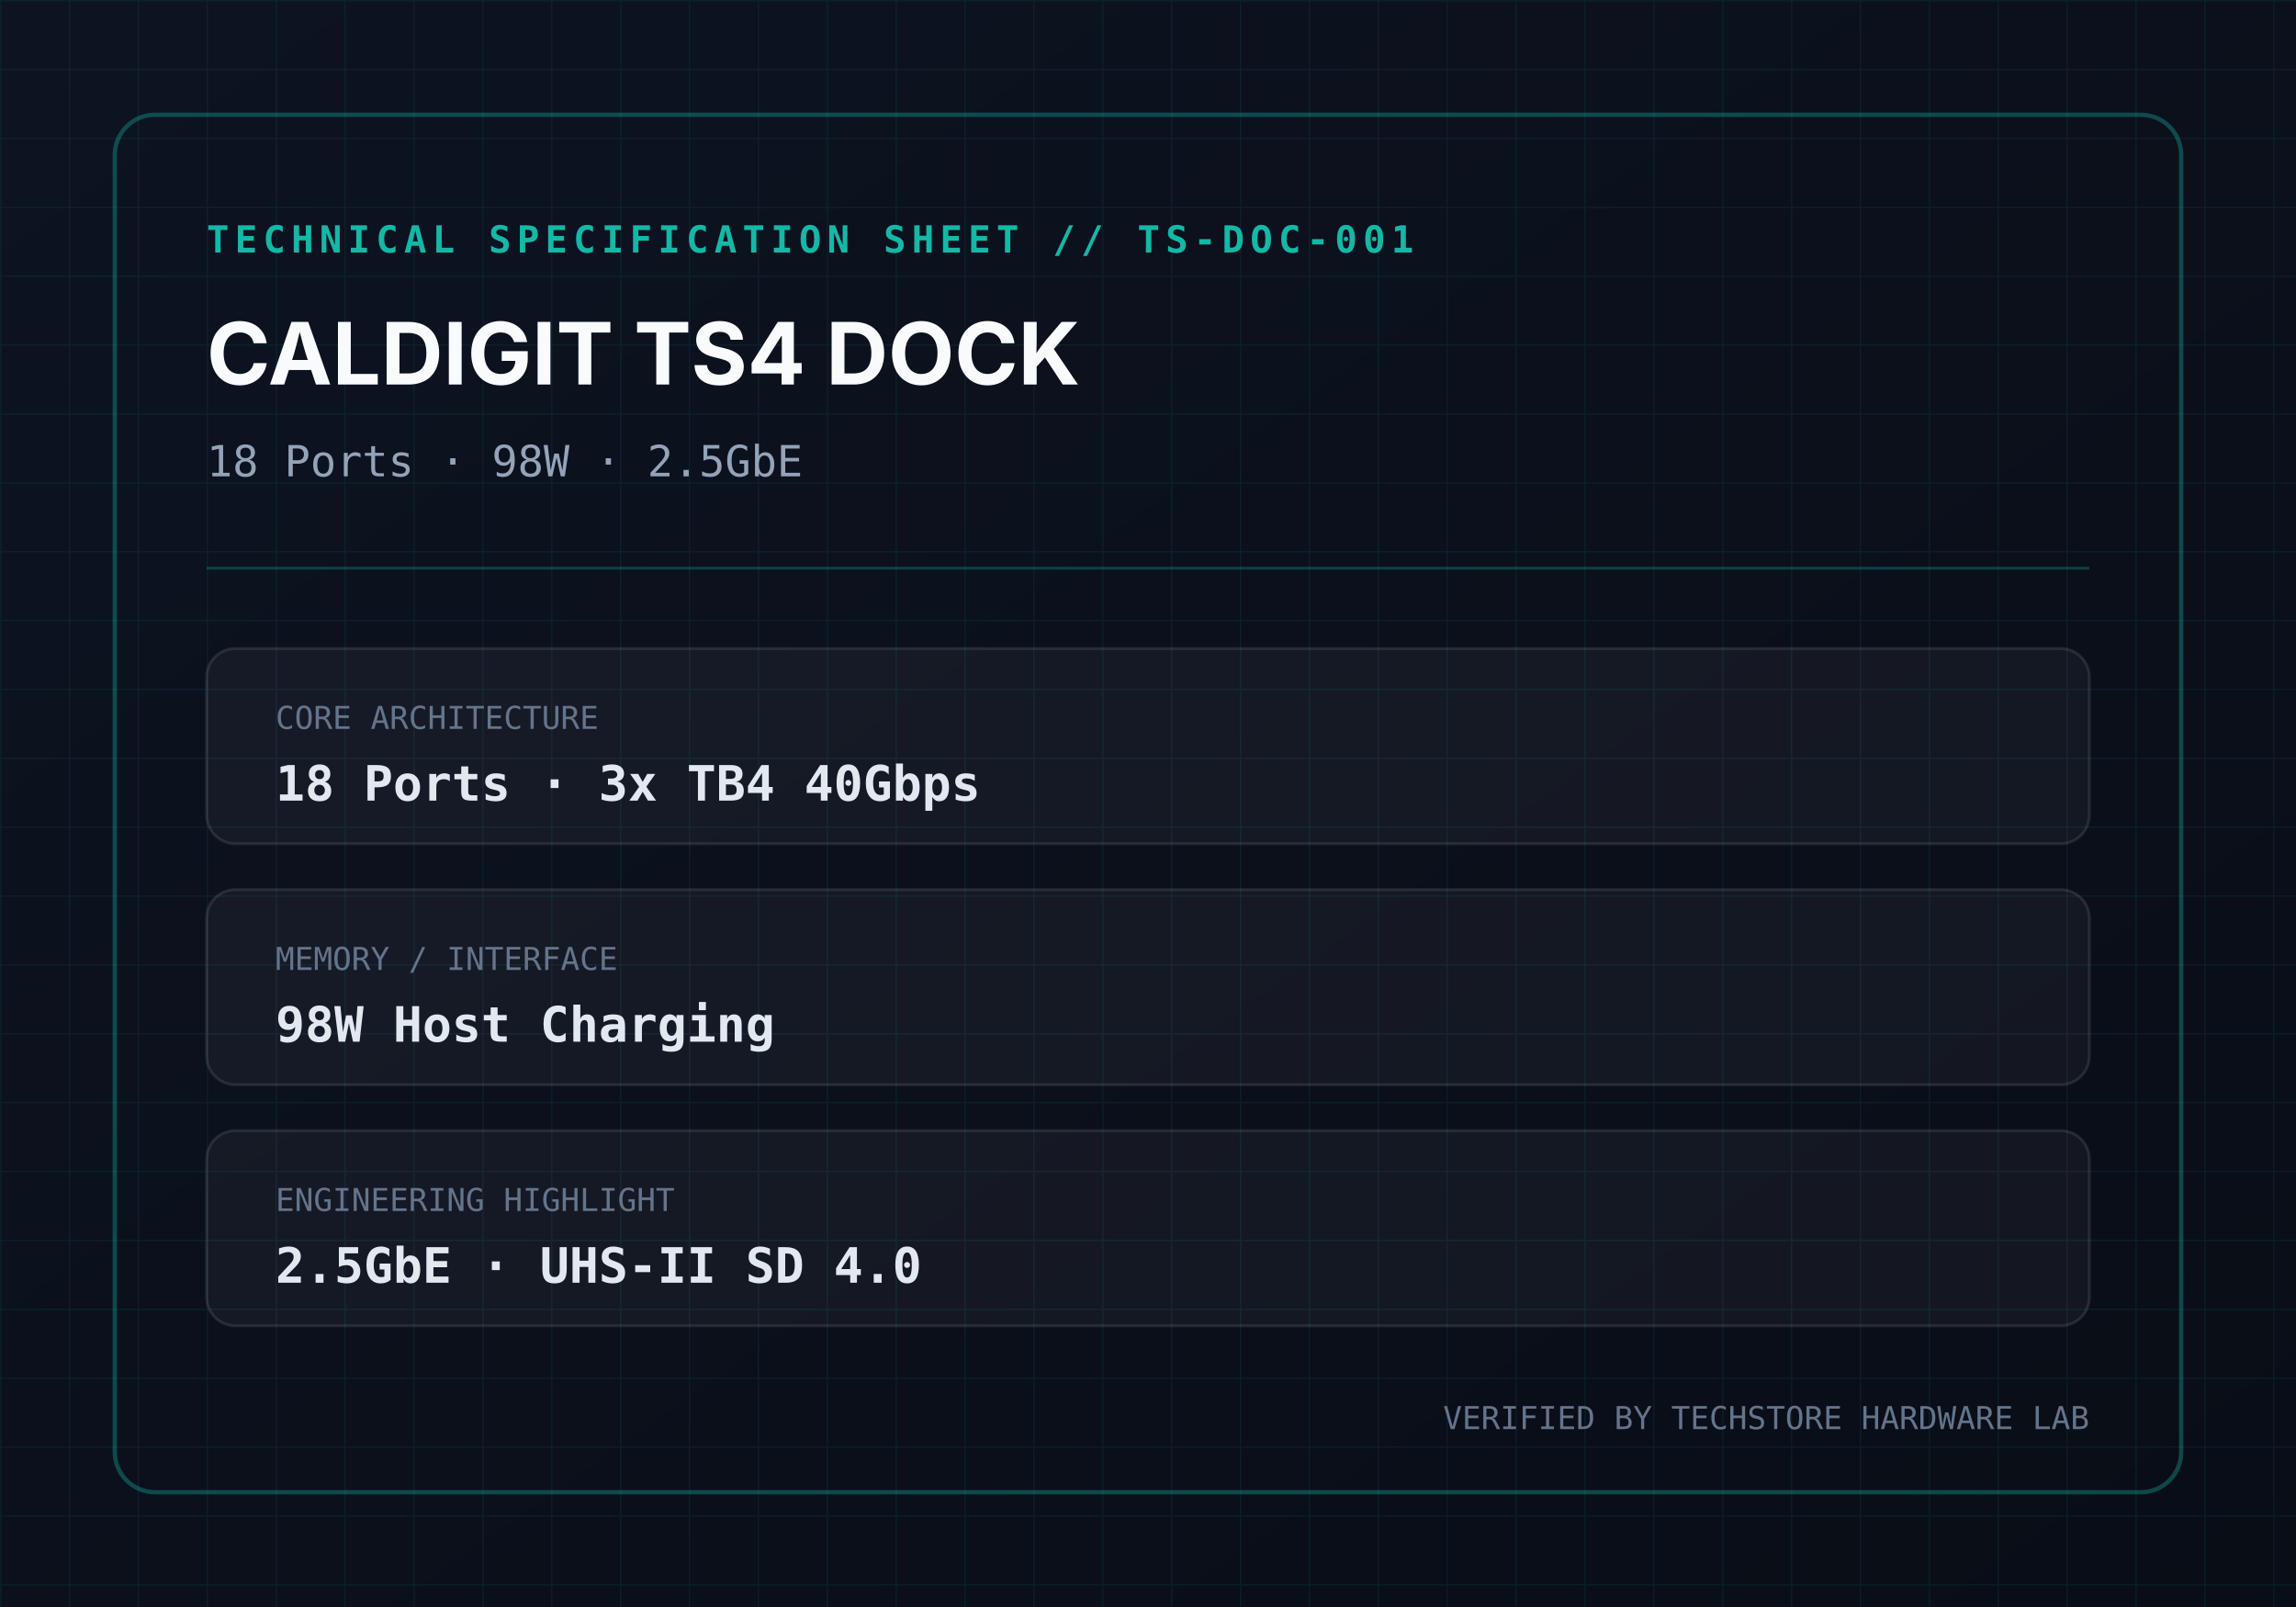
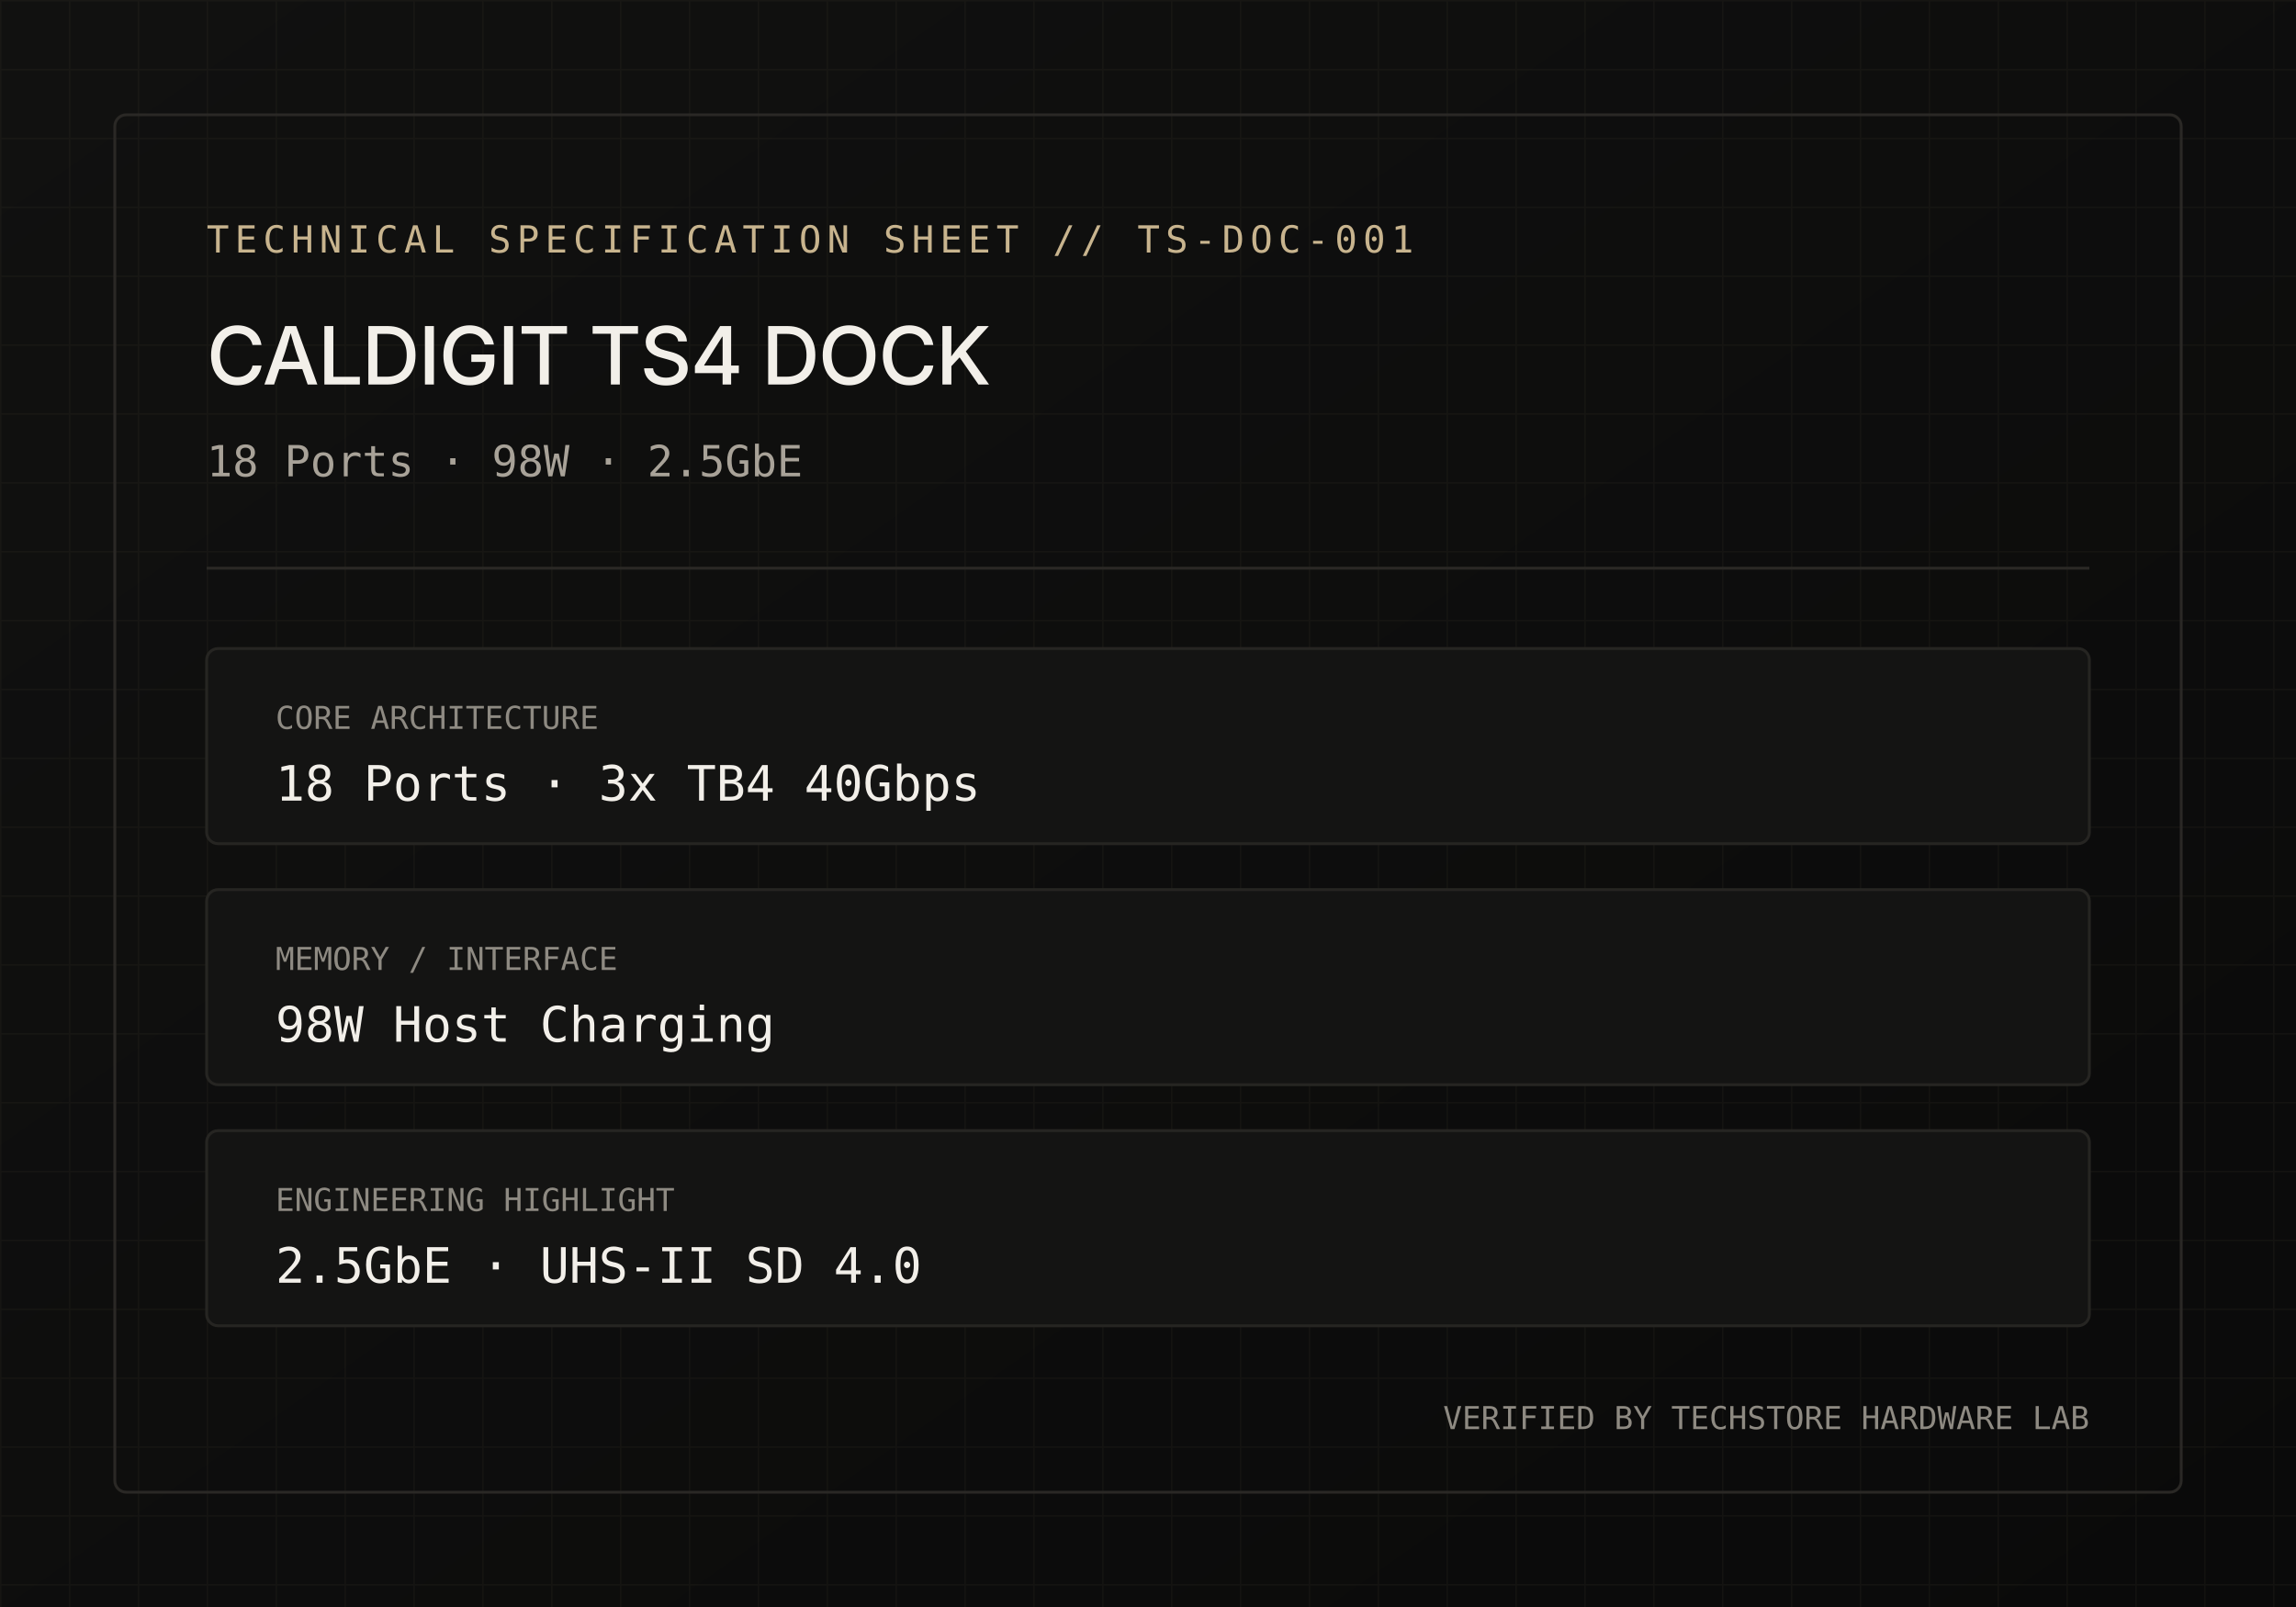
<svg xmlns="http://www.w3.org/2000/svg" viewBox="0 0 800 560" width="800" height="560" role="img" aria-label="CALDIGIT TS4 DOCK Technical Blueprint">
  <defs>
    <linearGradient id="bpGrad" x1="0%" y1="0%" x2="100%" y2="100%">
-       <stop offset="0%" stop-color="#0D1321" />
-       <stop offset="100%" stop-color="#090D16" />
+       <stop offset="0%" stop-color="#111110" />
+       <stop offset="100%" stop-color="#0A0A0A" />
    </linearGradient>
    <pattern id="bpGrid" width="24" height="24" patternUnits="userSpaceOnUse">
-       <path d="M 24 0 L 0 0 0 24" fill="none" stroke="#14B8A6" stroke-opacity="0.09" stroke-width="1" />
+       <path d="M 24 0 L 0 0 0 24" fill="none" stroke="#C8B48E" stroke-opacity="0.045" stroke-width="1" />
    </pattern>
  </defs>
  <rect width="800" height="560" fill="url(#bpGrad)" />
  <rect width="800" height="560" fill="url(#bpGrid)" />
-   <rect x="40" y="40" width="720" height="480" rx="14" fill="none" stroke="#14B8A6" stroke-opacity="0.35" stroke-width="1.5" />
-   <text x="72" y="88" fill="#14B8A6" font-family="ui-monospace, SFMono-Regular, monospace" font-size="13" font-weight="700" letter-spacing="2">TECHNICAL SPECIFICATION SHEET // TS-DOC-001</text>
-   <text x="72" y="134" fill="#F8FAFC" font-family="-apple-system, BlinkMacSystemFont, Segoe UI, sans-serif" font-size="30" font-weight="700">CALDIGIT TS4 DOCK</text>
-   <text x="72" y="166" fill="#94A3B8" font-family="ui-monospace, SFMono-Regular, monospace" font-size="15">18 Ports · 98W · 2.5GbE</text>
-   <line x1="72" y1="198" x2="728" y2="198" stroke="#14B8A6" stroke-opacity="0.28" />
-   <rect x="72" y="226" width="656" height="68" rx="10" fill="#FFFFFF" fill-opacity="0.04" stroke="#FFFFFF" stroke-opacity="0.1" />
-   <text x="96" y="254" fill="#64748B" font-family="ui-monospace, SFMono-Regular, monospace" font-size="11">CORE ARCHITECTURE</text>
-   <text x="96" y="279" fill="#E2E8F0" font-family="ui-monospace, SFMono-Regular, monospace" font-size="17" font-weight="600">18 Ports · 3x TB4 40Gbps</text>
-   <rect x="72" y="310" width="656" height="68" rx="10" fill="#FFFFFF" fill-opacity="0.04" stroke="#FFFFFF" stroke-opacity="0.1" />
-   <text x="96" y="338" fill="#64748B" font-family="ui-monospace, SFMono-Regular, monospace" font-size="11">MEMORY / INTERFACE</text>
-   <text x="96" y="363" fill="#E2E8F0" font-family="ui-monospace, SFMono-Regular, monospace" font-size="17" font-weight="600">98W Host Charging</text>
-   <rect x="72" y="394" width="656" height="68" rx="10" fill="#FFFFFF" fill-opacity="0.04" stroke="#FFFFFF" stroke-opacity="0.1" />
-   <text x="96" y="422" fill="#64748B" font-family="ui-monospace, SFMono-Regular, monospace" font-size="11">ENGINEERING HIGHLIGHT</text>
-   <text x="96" y="447" fill="#E2E8F0" font-family="ui-monospace, SFMono-Regular, monospace" font-size="17" font-weight="600">2.5GbE · UHS-II SD 4.0</text>
-   <text x="728" y="498" text-anchor="end" fill="#64748B" font-family="ui-monospace, SFMono-Regular, monospace" font-size="11">VERIFIED BY TECHSTORE HARDWARE LAB</text>
+   <rect x="40" y="40" width="720" height="480" rx="4" fill="none" stroke="#2A2825" stroke-width="1" />
+   <text x="72" y="88" fill="#C8B48E" font-family="JetBrains Mono, ui-monospace, SFMono-Regular, monospace" font-size="13" font-weight="500" letter-spacing="2">TECHNICAL SPECIFICATION SHEET // TS-DOC-001</text>
+   <text x="72" y="134" fill="#F2EFE9" font-family="Inter Tight, -apple-system, BlinkMacSystemFont, Segoe UI, sans-serif" font-size="28" font-weight="500" letter-spacing="-0.5">CALDIGIT TS4 DOCK</text>
+   <text x="72" y="166" fill="#A8A298" font-family="JetBrains Mono, ui-monospace, SFMono-Regular, monospace" font-size="15">18 Ports · 98W · 2.5GbE</text>
+   <line x1="72" y1="198" x2="728" y2="198" stroke="#2A2825" />
+   <rect x="72" y="226" width="656" height="68" rx="4" fill="#141413" stroke="#262522" />
+   <text x="96" y="254" fill="#8E8A82" font-family="JetBrains Mono, ui-monospace, SFMono-Regular, monospace" font-size="11">CORE ARCHITECTURE</text>
+   <text x="96" y="279" fill="#F2EFE9" font-family="JetBrains Mono, ui-monospace, SFMono-Regular, monospace" font-size="17" font-weight="500">18 Ports · 3x TB4 40Gbps</text>
+   <rect x="72" y="310" width="656" height="68" rx="4" fill="#141413" stroke="#262522" />
+   <text x="96" y="338" fill="#8E8A82" font-family="JetBrains Mono, ui-monospace, SFMono-Regular, monospace" font-size="11">MEMORY / INTERFACE</text>
+   <text x="96" y="363" fill="#F2EFE9" font-family="JetBrains Mono, ui-monospace, SFMono-Regular, monospace" font-size="17" font-weight="500">98W Host Charging</text>
+   <rect x="72" y="394" width="656" height="68" rx="4" fill="#141413" stroke="#262522" />
+   <text x="96" y="422" fill="#8E8A82" font-family="JetBrains Mono, ui-monospace, SFMono-Regular, monospace" font-size="11">ENGINEERING HIGHLIGHT</text>
+   <text x="96" y="447" fill="#F2EFE9" font-family="JetBrains Mono, ui-monospace, SFMono-Regular, monospace" font-size="17" font-weight="500">2.5GbE · UHS-II SD 4.0</text>
+   <text x="728" y="498" text-anchor="end" fill="#8E8A82" font-family="JetBrains Mono, ui-monospace, SFMono-Regular, monospace" font-size="11">VERIFIED BY TECHSTORE HARDWARE LAB</text>
</svg>
